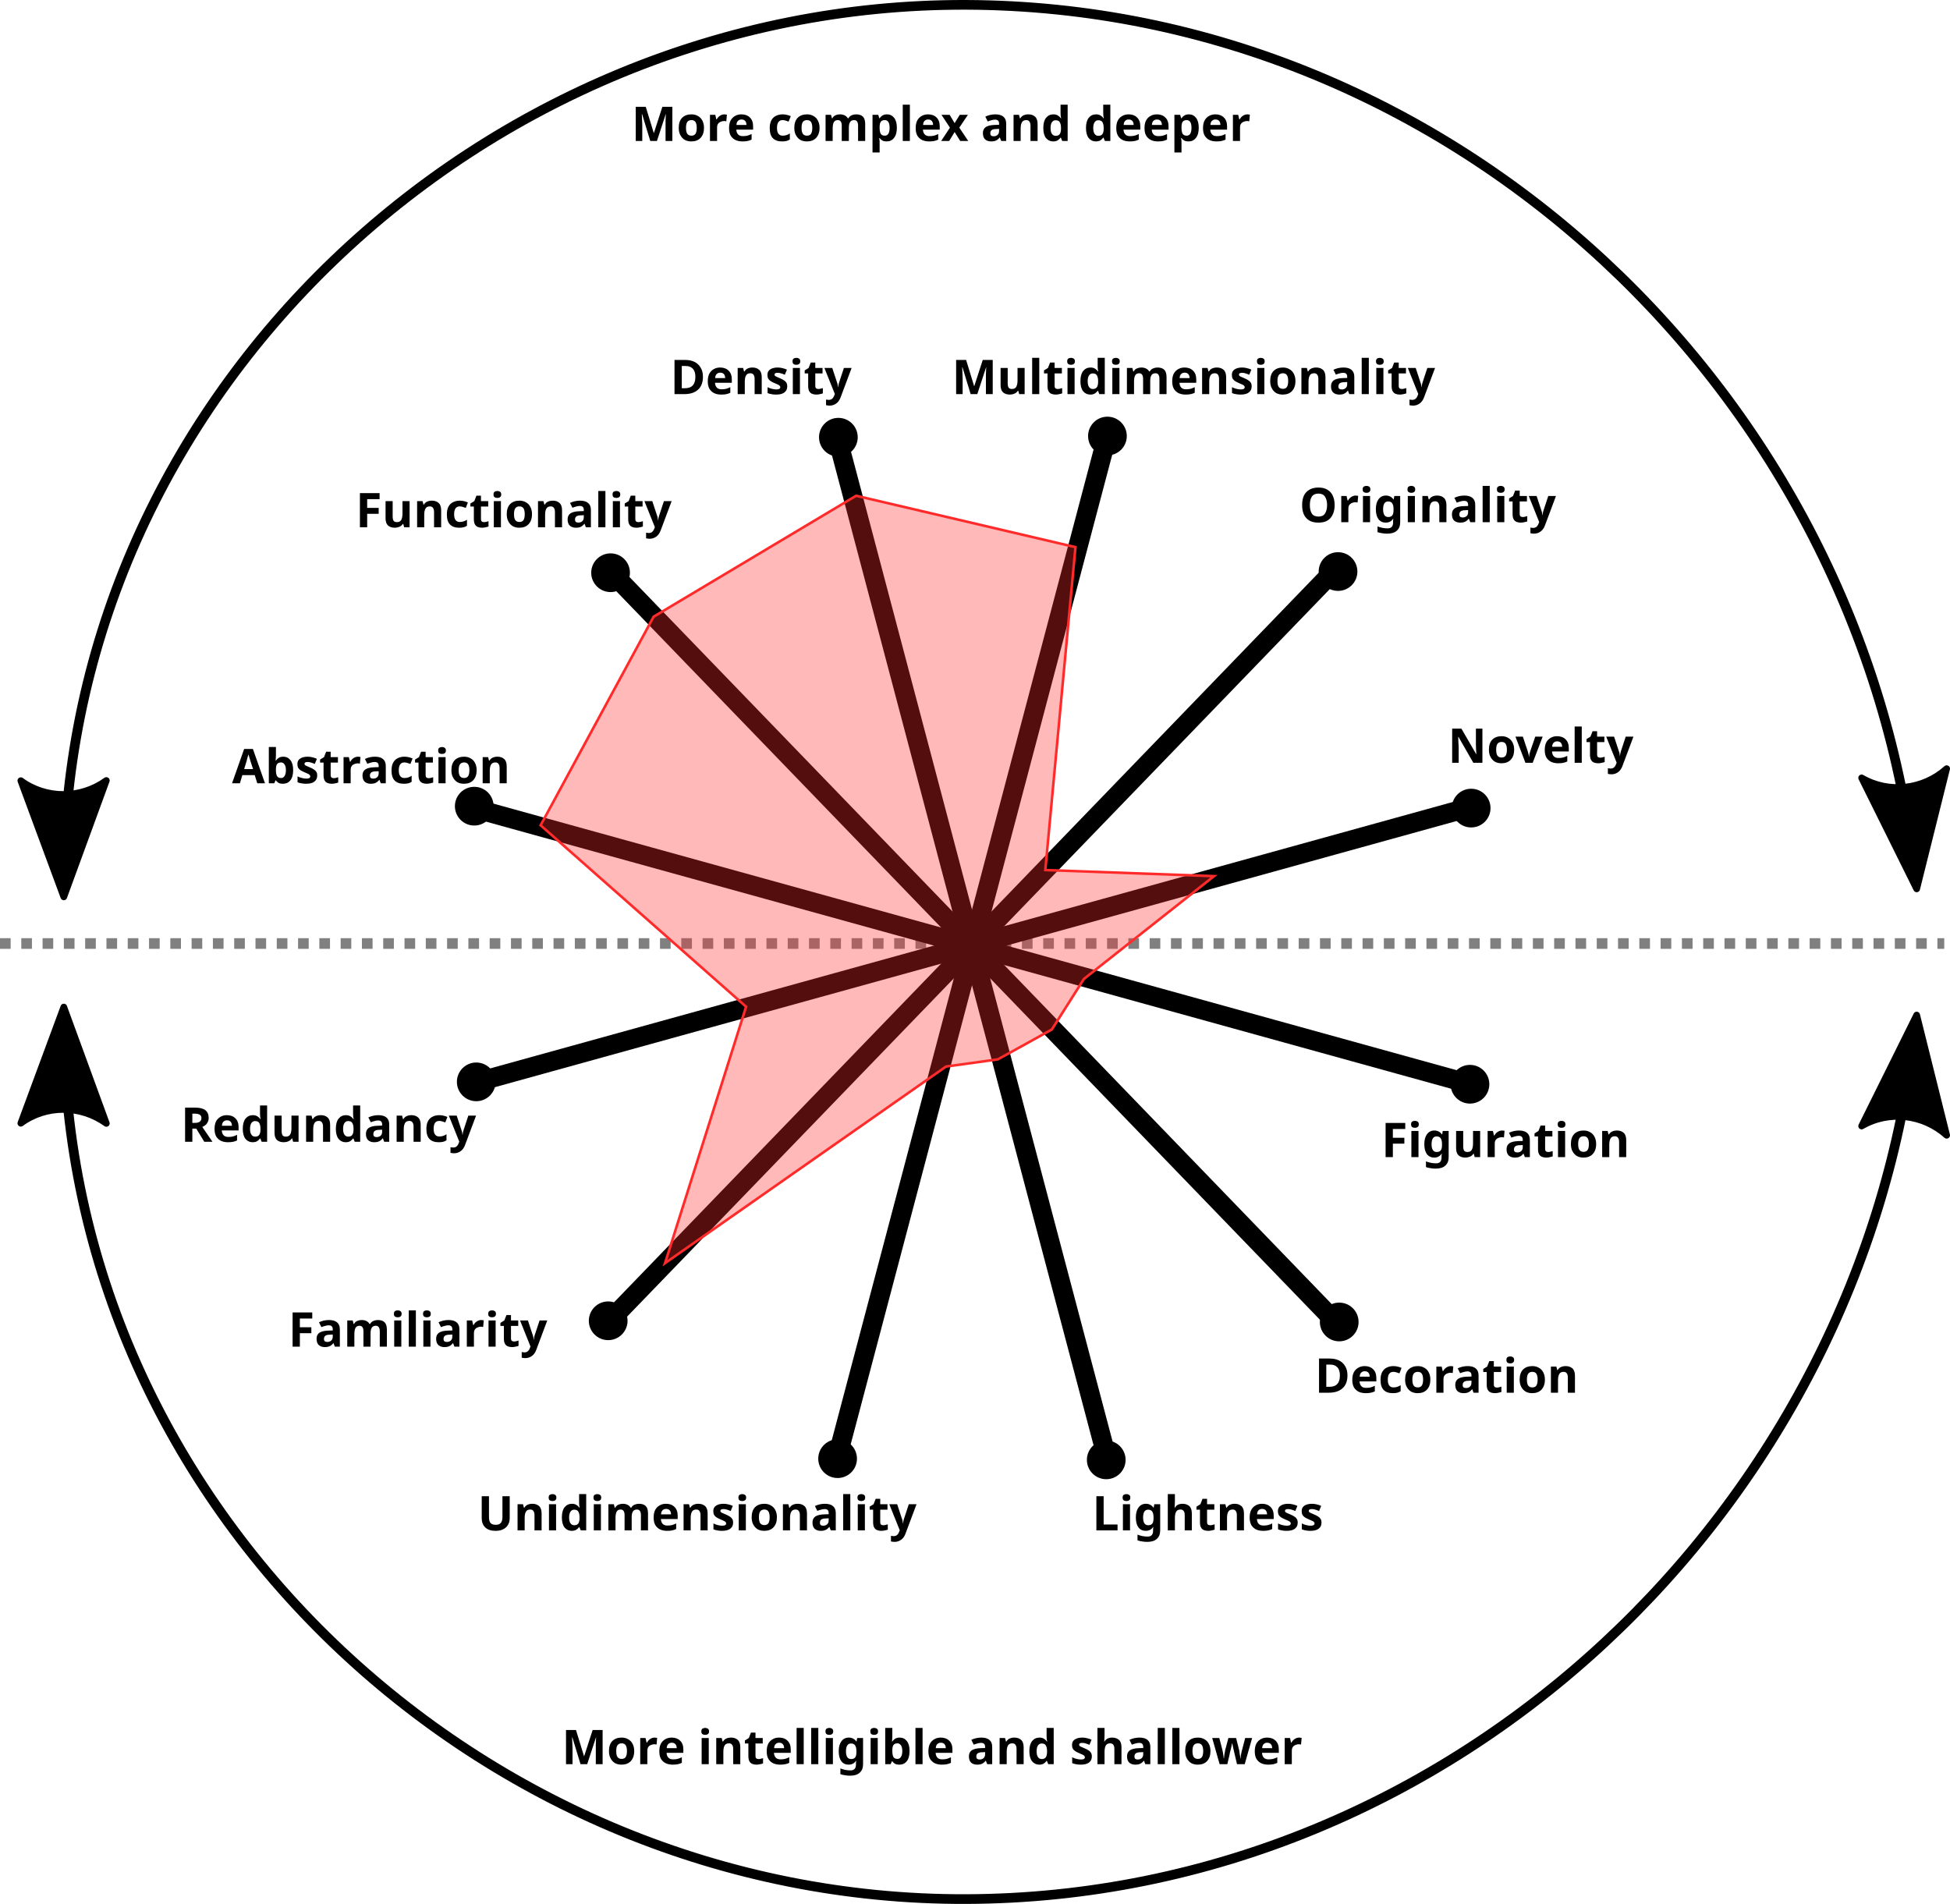
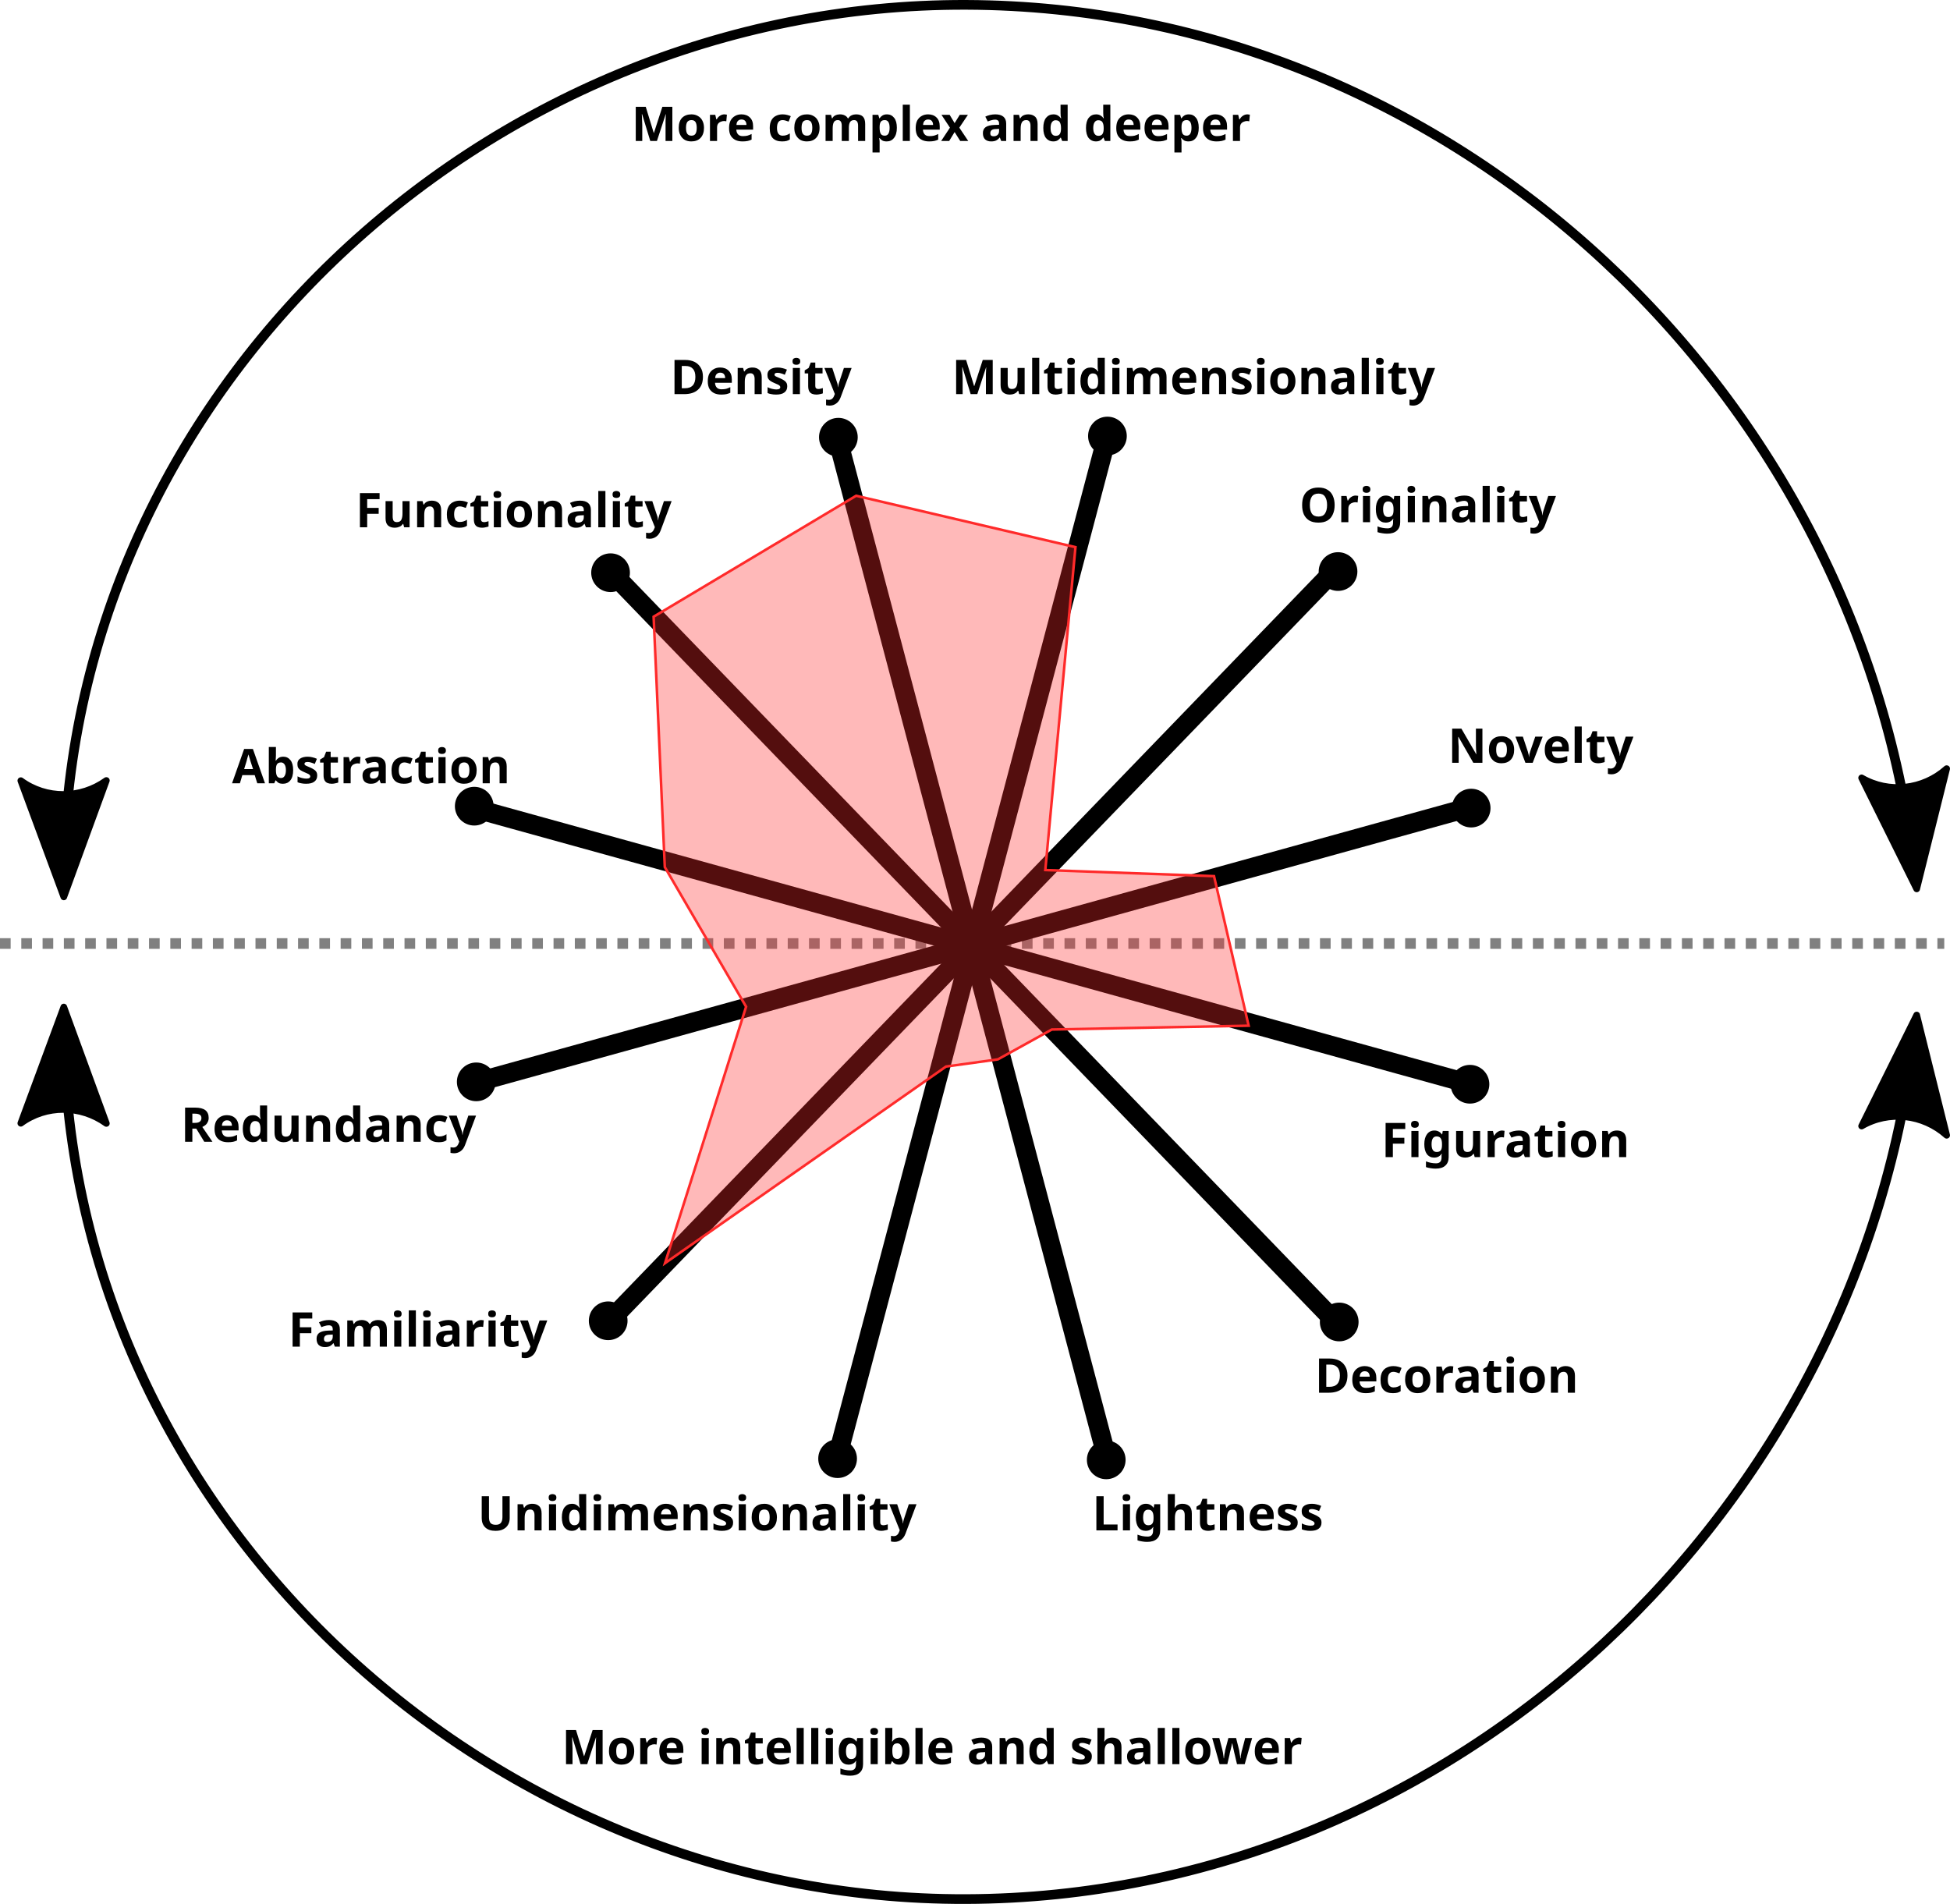
<svg xmlns="http://www.w3.org/2000/svg" width="201.503mm" height="196.74mm" viewBox="0 0 201.503 196.74" id="svg2" version="1.1">
  <defs id="defs4">
    <marker style="overflow:visible" id="marker1112" refX="0" refY="0" orient="auto">
      <path transform="matrix(-1.1,0,0,-1.1,-1.1,0)" d="M 8.719,4.034 -2.207,0.016 8.719,-4.002 c -1.745,2.372 -1.735,5.617 -6e-7,8.035 z" style="fill:#000000;fill-opacity:1;fill-rule:evenodd;stroke:#000000;stroke-width:0.625;stroke-linejoin:round;stroke-opacity:1" id="path1110" />
    </marker>
    <marker style="overflow:visible" id="marker1102" refX="0" refY="0" orient="auto">
      <path transform="matrix(1.1,0,0,1.1,1.1,0)" d="M 8.719,4.034 -2.207,0.016 8.719,-4.002 c -1.745,2.372 -1.735,5.617 -6e-7,8.035 z" style="fill:#000000;fill-opacity:1;fill-rule:evenodd;stroke:#000000;stroke-width:0.625;stroke-linejoin:round;stroke-opacity:1" id="path1100" />
    </marker>
    <marker orient="auto" refY="0" refX="0" id="marker6942" style="overflow:visible">
      <path id="path6944" style="fill:#000000;fill-opacity:1;fill-rule:evenodd;stroke:#000000;stroke-width:0.625;stroke-linejoin:round;stroke-opacity:1" d="M 8.719,4.034 -2.207,0.016 8.719,-4.002 c -1.745,2.372 -1.735,5.617 -6e-7,8.035 z" transform="matrix(-1.1,0,0,-1.1,-1.1,0)" />
    </marker>
    <marker orient="auto" refY="0" refX="0" id="marker6878" style="overflow:visible">
      <path id="path6880" style="fill:#000000;fill-opacity:1;fill-rule:evenodd;stroke:#000000;stroke-width:0.625;stroke-linejoin:round;stroke-opacity:1" d="M 8.719,4.034 -2.207,0.016 8.719,-4.002 c -1.745,2.372 -1.735,5.617 -6e-7,8.035 z" transform="matrix(1.1,0,0,1.1,1.1,0)" />
    </marker>
    <marker orient="auto" refY="0" refX="0" id="Arrow2Lend" style="overflow:visible">
      <path id="path4540" style="fill-rule:evenodd;stroke-width:0.625;stroke-linejoin:round" d="M 8.719,4.034 -2.207,0.016 8.719,-4.002 c -1.745,2.372 -1.735,5.617 -6e-7,8.035 z" transform="matrix(-1.1,0,0,-1.1,-1.1,0)" />
    </marker>
    <marker orient="auto" refY="0" refX="0" id="Arrow2Lstart" style="overflow:visible">
      <path id="path4537" style="fill-rule:evenodd;stroke-width:0.625;stroke-linejoin:round" d="M 8.719,4.034 -2.207,0.016 8.719,-4.002 c -1.745,2.372 -1.735,5.617 -6e-7,8.035 z" transform="matrix(1.1,0,0,1.1,1.1,0)" />
    </marker>
    <marker orient="auto" refY="0" refX="0" id="marker4924" style="overflow:visible">
      <path id="path4926" style="fill:#000000;fill-opacity:1;fill-rule:evenodd;stroke:#000000;stroke-width:0.625;stroke-linejoin:round;stroke-opacity:1" d="M 8.719,4.034 -2.207,0.016 8.719,-4.002 c -1.745,2.372 -1.735,5.617 -6e-7,8.035 z" transform="matrix(-1.1,0,0,-1.1,-1.1,0)" />
    </marker>
    <marker orient="auto" refY="0" refX="0" id="Arrow1Lend" style="overflow:visible">
      <path id="path4522" d="M 0,0 5,-5 -12.5,0 5,5 Z" style="fill:#000000;fill-opacity:1;fill-rule:evenodd;stroke:#000000;stroke-width:1pt;stroke-opacity:1" transform="matrix(-0.8,0,0,-0.8,-10,0)" />
    </marker>
    <marker orient="auto" refY="0" refX="0" id="Arrow1Mstart" style="overflow:visible">
      <path id="path4525" d="M 0,0 5,-5 -12.5,0 5,5 Z" style="fill:#000000;fill-opacity:1;fill-rule:evenodd;stroke:#000000;stroke-width:1pt;stroke-opacity:1" transform="matrix(0.4,0,0,0.4,4,0)" />
    </marker>
    <marker orient="auto" refY="0" refX="0" id="Arrow1Mend" style="overflow:visible">
      <path id="path4528" d="M 0,0 5,-5 -12.5,0 5,5 Z" style="fill:#000000;fill-opacity:1;fill-rule:evenodd;stroke:#000000;stroke-width:1pt;stroke-opacity:1" transform="matrix(-0.4,0,0,-0.4,-4,0)" />
    </marker>
  </defs>
  <g id="layer1" transform="translate(-13.45566,-38.38259)">
    <path style="fill:none;fill-rule:evenodd;stroke:#000000;stroke-width:1;stroke-linecap:butt;stroke-linejoin:miter;stroke-miterlimit:4;stroke-dasharray:none;stroke-opacity:1;marker-start:url(#marker1102);marker-end:url(#marker1112)" id="path6876" d="M 91.868,231.218 C 41.342,231.311 0.851,187.781 1.017,137.944 1.185,87.518 41.408,45.274 91.051,39.891" transform="rotate(90,106.6901,144.5564)" />
    <path transform="matrix(0,-1,-1,0,251.2465,235.6386)" d="M 91.868,231.218 C 41.342,231.311 0.851,187.781 1.017,137.944 1.185,87.518 41.408,45.274 91.051,39.891" id="path55" style="fill:none;fill-rule:evenodd;stroke:#000000;stroke-width:1;stroke-linecap:butt;stroke-linejoin:miter;stroke-miterlimit:4;stroke-dasharray:none;stroke-opacity:1;marker-start:url(#marker6878);marker-end:url(#marker6942)" />
    <path style="fill:#808080;stroke:#808080;stroke-width:1.1;stroke-linecap:butt;stroke-linejoin:miter;stroke-miterlimit:4;stroke-dasharray:1.1, 1.1;stroke-dashoffset:0;stroke-opacity:1" d="M 13.456,135.879 H 214.365" id="path59" />
    <path style="fill:none;stroke:#000000;stroke-width:2;stroke-linecap:butt;stroke-linejoin:miter;stroke-miterlimit:4;stroke-dasharray:none;stroke-opacity:1" d="M 99.897,83.307 127.899,189.261" id="path1036" />
    <path id="path1038" d="M 127.899,83.307 99.897,189.261" style="fill:none;stroke:#000000;stroke-width:2;stroke-linecap:butt;stroke-linejoin:miter;stroke-miterlimit:4;stroke-dasharray:none;stroke-opacity:1" />
    <path style="fill:none;stroke:#000000;stroke-width:2;stroke-linecap:butt;stroke-linejoin:miter;stroke-miterlimit:4;stroke-dasharray:none;stroke-opacity:1" d="M 151.361,97.308 76.436,174.881" id="path1040" />
    <path style="fill:none;stroke:#000000;stroke-width:2;stroke-linecap:butt;stroke-linejoin:miter;stroke-miterlimit:4;stroke-dasharray:none;stroke-opacity:1" d="M 62.435,121.904 164.983,150.285" id="path1042" />
    <path id="path1044" d="M 62.435,150.285 164.983,121.904" style="fill:none;stroke:#000000;stroke-width:2;stroke-linecap:butt;stroke-linejoin:miter;stroke-miterlimit:4;stroke-dasharray:none;stroke-opacity:1" />
    <path id="path1048" d="M 76.436,97.308 151.361,174.881" style="fill:none;stroke:#000000;stroke-width:2;stroke-linecap:butt;stroke-linejoin:miter;stroke-miterlimit:4;stroke-dasharray:none;stroke-opacity:1" />
    <text xml:space="preserve" style="font-style:normal;font-variant:normal;font-weight:normal;font-stretch:normal;font-size:8.467px;font-family:'Times New';-inkscape-font-specification:'Times New Roman Normal';font-variant-ligatures:normal;font-variant-caps:normal;font-variant-numeric:normal;font-variant-east-asian:normal;fill:#000000;fill-opacity:1;stroke:none;stroke-width:0.265" x="62.813" y="196.524" id="text1052">
      <tspan id="tspan1050" x="62.813" y="196.524" style="font-style:normal;font-variant:normal;font-weight:bold;font-stretch:normal;font-size:4.939px;font-family:'Times New';-inkscape-font-specification:'Times New Bold';font-variant-ligatures:normal;font-variant-caps:normal;font-variant-numeric:normal;font-variant-east-asian:normal;stroke-width:0.265">Unidimensionality</tspan>
    </text>
    <text id="text1056" y="196.524" x="126.313" style="font-style:normal;font-variant:normal;font-weight:normal;font-stretch:normal;font-size:8.467px;font-family:'Times New';-inkscape-font-specification:'Times New Roman Normal';font-variant-ligatures:normal;font-variant-caps:normal;font-variant-numeric:normal;font-variant-east-asian:normal;fill:#000000;fill-opacity:1;stroke:none;stroke-width:0.265" xml:space="preserve">
      <tspan style="font-style:normal;font-variant:normal;font-weight:bold;font-stretch:normal;font-size:4.939px;font-family:'Times New';-inkscape-font-specification:'Times New Bold';font-variant-ligatures:normal;font-variant-caps:normal;font-variant-numeric:normal;font-variant-east-asian:normal;stroke-width:0.265" y="196.524" x="126.313" id="tspan1054">Lightness</tspan>
    </text>
    <text xml:space="preserve" style="font-style:normal;font-variant:normal;font-weight:normal;font-stretch:normal;font-size:8.467px;font-family:'Times New';-inkscape-font-specification:'Times New Roman Normal';font-variant-ligatures:normal;font-variant-caps:normal;font-variant-numeric:normal;font-variant-east-asian:normal;fill:#000000;fill-opacity:1;stroke:none;stroke-width:0.265" x="149.319" y="182.296" id="text1060">
      <tspan id="tspan1058" x="149.319" y="182.296" style="font-style:normal;font-variant:normal;font-weight:bold;font-stretch:normal;font-size:4.939px;font-family:'Times New';-inkscape-font-specification:'Times New Bold';font-variant-ligatures:normal;font-variant-caps:normal;font-variant-numeric:normal;font-variant-east-asian:normal;stroke-width:0.265">Decoration</tspan>
    </text>
    <text id="text1064" y="157.954" x="156.198" style="font-style:normal;font-variant:normal;font-weight:normal;font-stretch:normal;font-size:8.467px;font-family:'Times New';-inkscape-font-specification:'Times New Roman Normal';font-variant-ligatures:normal;font-variant-caps:normal;font-variant-numeric:normal;font-variant-east-asian:normal;fill:#000000;fill-opacity:1;stroke:none;stroke-width:0.265" xml:space="preserve">
      <tspan style="font-style:normal;font-variant:normal;font-weight:bold;font-stretch:normal;font-size:4.939px;font-family:'Times New';-inkscape-font-specification:'Times New Bold';font-variant-ligatures:normal;font-variant-caps:normal;font-variant-numeric:normal;font-variant-east-asian:normal;stroke-width:0.265" y="157.954" x="156.198" id="tspan1062">Figuration</tspan>
    </text>
    <text xml:space="preserve" style="font-style:normal;font-variant:normal;font-weight:normal;font-stretch:normal;font-size:8.467px;font-family:'Times New';-inkscape-font-specification:'Times New Roman Normal';font-variant-ligatures:normal;font-variant-caps:normal;font-variant-numeric:normal;font-variant-east-asian:normal;fill:#000000;fill-opacity:1;stroke:none;stroke-width:0.265" x="163.078" y="117.208" id="text1068">
      <tspan id="tspan1066" x="163.078" y="117.208" style="font-style:normal;font-variant:normal;font-weight:bold;font-stretch:normal;font-size:4.939px;font-family:'Times New';-inkscape-font-specification:'Times New Bold';font-variant-ligatures:normal;font-variant-caps:normal;font-variant-numeric:normal;font-variant-east-asian:normal;stroke-width:0.265">Novelty</tspan>
    </text>
    <text id="text1072" y="92.337" x="147.732" style="font-style:normal;font-variant:normal;font-weight:normal;font-stretch:normal;font-size:8.467px;font-family:'Times New';-inkscape-font-specification:'Times New Roman Normal';font-variant-ligatures:normal;font-variant-caps:normal;font-variant-numeric:normal;font-variant-east-asian:normal;fill:#000000;fill-opacity:1;stroke:none;stroke-width:0.265" xml:space="preserve">
      <tspan style="font-style:normal;font-variant:normal;font-weight:bold;font-stretch:normal;font-size:4.939px;font-family:'Times New';-inkscape-font-specification:'Times New Bold';font-variant-ligatures:normal;font-variant-caps:normal;font-variant-numeric:normal;font-variant-east-asian:normal;stroke-width:0.265" y="92.337" x="147.732" id="tspan1070">Originality</tspan>
    </text>
    <text xml:space="preserve" style="font-style:normal;font-variant:normal;font-weight:normal;font-stretch:normal;font-size:8.467px;font-family:'Times New';-inkscape-font-specification:'Times New Roman Normal';font-variant-ligatures:normal;font-variant-caps:normal;font-variant-numeric:normal;font-variant-east-asian:normal;fill:#000000;fill-opacity:1;stroke:none;stroke-width:0.265" x="111.822" y="79.108" id="text1076">
      <tspan id="tspan1074" x="111.822" y="79.108" style="font-style:normal;font-variant:normal;font-weight:bold;font-stretch:normal;font-size:4.939px;font-family:'Times New';-inkscape-font-specification:'Times New Bold';font-variant-ligatures:normal;font-variant-caps:normal;font-variant-numeric:normal;font-variant-east-asian:normal;stroke-width:0.265">Multidimensionality</tspan>
    </text>
    <text id="text1080" y="79.108" x="82.718" style="font-style:normal;font-variant:normal;font-weight:normal;font-stretch:normal;font-size:8.467px;font-family:'Times New';-inkscape-font-specification:'Times New Roman Normal';font-variant-ligatures:normal;font-variant-caps:normal;font-variant-numeric:normal;font-variant-east-asian:normal;fill:#000000;fill-opacity:1;stroke:none;stroke-width:0.265" xml:space="preserve">
      <tspan style="font-style:normal;font-variant:normal;font-weight:bold;font-stretch:normal;font-size:4.939px;font-family:'Times New';-inkscape-font-specification:'Times New Bold';font-variant-ligatures:normal;font-variant-caps:normal;font-variant-numeric:normal;font-variant-east-asian:normal;stroke-width:0.265" y="79.108" x="82.718" id="tspan1078">Density</tspan>
    </text>
    <text xml:space="preserve" style="font-style:normal;font-variant:normal;font-weight:normal;font-stretch:normal;font-size:8.467px;font-family:'Times New';-inkscape-font-specification:'Times New Roman Normal';font-variant-ligatures:normal;font-variant-caps:normal;font-variant-numeric:normal;font-variant-east-asian:normal;fill:#000000;fill-opacity:1;stroke:none;stroke-width:0.265" x="50.211" y="92.866" id="text1084">
      <tspan id="tspan1082" x="50.211" y="92.866" style="font-style:normal;font-variant:normal;font-weight:bold;font-stretch:normal;font-size:4.939px;font-family:'Times New';-inkscape-font-specification:'Times New Bold';font-variant-ligatures:normal;font-variant-caps:normal;font-variant-numeric:normal;font-variant-east-asian:normal;stroke-width:0.265">Functionality</tspan>
    </text>
    <text id="text1088" y="119.325" x="37.434" style="font-style:normal;font-variant:normal;font-weight:normal;font-stretch:normal;font-size:8.467px;font-family:'Times New';-inkscape-font-specification:'Times New Roman Normal';font-variant-ligatures:normal;font-variant-caps:normal;font-variant-numeric:normal;font-variant-east-asian:normal;fill:#000000;fill-opacity:1;stroke:none;stroke-width:0.265" xml:space="preserve">
      <tspan style="font-style:normal;font-variant:normal;font-weight:bold;font-stretch:normal;font-size:4.939px;font-family:'Times New';-inkscape-font-specification:'Times New Bold';font-variant-ligatures:normal;font-variant-caps:normal;font-variant-numeric:normal;font-variant-east-asian:normal;stroke-width:0.265" y="119.325" x="37.434" id="tspan1086">Abstraction</tspan>
    </text>
    <text xml:space="preserve" style="font-style:normal;font-variant:normal;font-weight:normal;font-stretch:normal;font-size:8.467px;font-family:'Times New';-inkscape-font-specification:'Times New Roman Normal';font-variant-ligatures:normal;font-variant-caps:normal;font-variant-numeric:normal;font-variant-east-asian:normal;fill:#000000;fill-opacity:1;stroke:none;stroke-width:0.265" x="32.143" y="156.367" id="text1092">
      <tspan id="tspan1090" x="32.143" y="156.367" style="font-style:normal;font-variant:normal;font-weight:bold;font-stretch:normal;font-size:4.939px;font-family:'Times New';-inkscape-font-specification:'Times New Bold';font-variant-ligatures:normal;font-variant-caps:normal;font-variant-numeric:normal;font-variant-east-asian:normal;stroke-width:0.265">Redundancy</tspan>
    </text>
    <text id="text1096" y="177.533" x="43.255" style="font-style:normal;font-variant:normal;font-weight:normal;font-stretch:normal;font-size:8.467px;font-family:'Times New';-inkscape-font-specification:'Times New Roman Normal';font-variant-ligatures:normal;font-variant-caps:normal;font-variant-numeric:normal;font-variant-east-asian:normal;fill:#000000;fill-opacity:1;stroke:none;stroke-width:0.265" xml:space="preserve">
      <tspan style="font-style:normal;font-variant:normal;font-weight:bold;font-stretch:normal;font-size:4.939px;font-family:'Times New';-inkscape-font-specification:'Times New Bold';font-variant-ligatures:normal;font-variant-caps:normal;font-variant-numeric:normal;font-variant-east-asian:normal;stroke-width:0.265" y="177.533" x="43.255" id="tspan1094">Familiarity</tspan>
    </text>
    <circle style="vector-effect:none;fill:#000000;stroke:none;stroke-width:2;stroke-miterlimit:4;stroke-dasharray:none;stroke-dashoffset:0;stop-color:#000000" id="path1098" cx="76.549" cy="97.564" r="2" />
    <circle r="2" cy="150.175" cx="62.669" id="circle1192" style="vector-effect:none;fill:#000000;stroke:none;stroke-width:2;stroke-miterlimit:4;stroke-dasharray:none;stroke-dashoffset:0;stop-color:#000000" />
    <circle style="vector-effect:none;fill:#000000;stroke:none;stroke-width:2;stroke-miterlimit:4;stroke-dasharray:none;stroke-dashoffset:0;stop-color:#000000" id="circle1194" cx="76.303" cy="174.864" r="2" />
    <circle r="2" cy="189.112" cx="100.009" id="circle1196" style="vector-effect:none;fill:#000000;stroke:none;stroke-width:2;stroke-miterlimit:4;stroke-dasharray:none;stroke-dashoffset:0;stop-color:#000000" />
    <circle style="vector-effect:none;fill:#000000;stroke:none;stroke-width:2;stroke-miterlimit:4;stroke-dasharray:none;stroke-dashoffset:0;stop-color:#000000" id="circle1198" cx="127.769" cy="189.235" r="2" />
    <circle r="2" cy="174.987" cx="151.844" id="circle1200" style="vector-effect:none;fill:#000000;stroke:none;stroke-width:2;stroke-miterlimit:4;stroke-dasharray:none;stroke-dashoffset:0;stop-color:#000000" />
    <circle style="vector-effect:none;fill:#000000;stroke:none;stroke-width:2;stroke-miterlimit:4;stroke-dasharray:none;stroke-dashoffset:0;stop-color:#000000" id="circle1202" cx="165.355" cy="150.421" r="2" />
    <circle r="2" cy="121.886" cx="165.478" id="circle1204" style="vector-effect:none;fill:#000000;stroke:none;stroke-width:2;stroke-miterlimit:4;stroke-dasharray:none;stroke-dashoffset:0;stop-color:#000000" />
    <circle style="vector-effect:none;fill:#000000;stroke:none;stroke-width:2;stroke-miterlimit:4;stroke-dasharray:none;stroke-dashoffset:0;stop-color:#000000" id="circle1206" cx="151.721" cy="97.443" r="2" />
    <circle r="2" cy="83.44" cx="127.892" id="circle1208" style="vector-effect:none;fill:#000000;stroke:none;stroke-width:2;stroke-miterlimit:4;stroke-dasharray:none;stroke-dashoffset:0;stop-color:#000000" />
    <circle style="vector-effect:none;fill:#000000;stroke:none;stroke-width:2;stroke-miterlimit:4;stroke-dasharray:none;stroke-dashoffset:0;stop-color:#000000" id="circle1210" cx="100.089" cy="83.563" r="2" />
    <text xml:space="preserve" style="font-style:normal;font-variant:normal;font-weight:normal;font-stretch:normal;font-size:8.467px;font-family:'Times New';-inkscape-font-specification:'Times New Roman Normal';font-variant-ligatures:normal;font-variant-caps:normal;font-variant-numeric:normal;font-variant-east-asian:normal;fill:#000000;fill-opacity:1;stroke:none;stroke-width:0.265" x="78.715" y="52.949" id="text1214">
      <tspan x="78.715" y="52.949" style="font-style:normal;font-variant:normal;font-weight:bold;font-stretch:normal;font-size:4.939px;font-family:'Times New';-inkscape-font-specification:'Times New Bold';font-variant-ligatures:normal;font-variant-caps:normal;font-variant-numeric:normal;font-variant-east-asian:normal;stroke-width:0.265" id="tspan1216">More complex and deeper</tspan>
    </text>
    <text id="text1222" y="220.681" x="71.508" style="font-style:normal;font-variant:normal;font-weight:normal;font-stretch:normal;font-size:8.467px;font-family:'Times New';-inkscape-font-specification:'Times New Roman Normal';font-variant-ligatures:normal;font-variant-caps:normal;font-variant-numeric:normal;font-variant-east-asian:normal;fill:#000000;fill-opacity:1;stroke:none;stroke-width:0.265" xml:space="preserve">
      <tspan id="tspan1220" style="font-style:normal;font-variant:normal;font-weight:bold;font-stretch:normal;font-size:4.939px;font-family:'Times New';-inkscape-font-specification:'Times New Bold';font-variant-ligatures:normal;font-variant-caps:normal;font-variant-numeric:normal;font-variant-east-asian:normal;stroke-width:0.265" y="220.681" x="71.508">More intelligible and shallower</tspan>
    </text>
    <circle r="2" cy="121.688" cx="62.463" id="circle1300" style="vector-effect:none;fill:#000000;stroke:none;stroke-width:2;stroke-miterlimit:4;stroke-dasharray:none;stroke-dashoffset:0;stop-color:#000000" />
-     <path id="path87" d="m 90.554,142.411 -21.234,-18.747 11.677,-21.555 20.927,-12.499 22.665,5.312 -3.117,33.367 17.434,0.629 -13.447,10.625 -3.313,5.222 -5.575,3.086 -5.359,0.742 -29.035,20.317 z" style="fill:#ff2a2a;fill-opacity:0.332;stroke:#ff2a2a;stroke-width:0.265px;stroke-linecap:butt;stroke-linejoin:miter;stroke-opacity:1" />
+     <path id="path87" d="m 90.554,142.411 -8.401,-14.427 -1.156,-25.875 20.927,-12.499 22.665,5.312 -3.117,33.367 17.434,0.629 3.579,15.454 -20.34,0.394 -5.575,3.086 -5.359,0.742 -29.035,20.317 z" style="fill:#ff2a2a;fill-opacity:0.332;stroke:#ff2a2a;stroke-width:0.265px;stroke-linecap:butt;stroke-linejoin:miter;stroke-opacity:1" />
  </g>
</svg>
